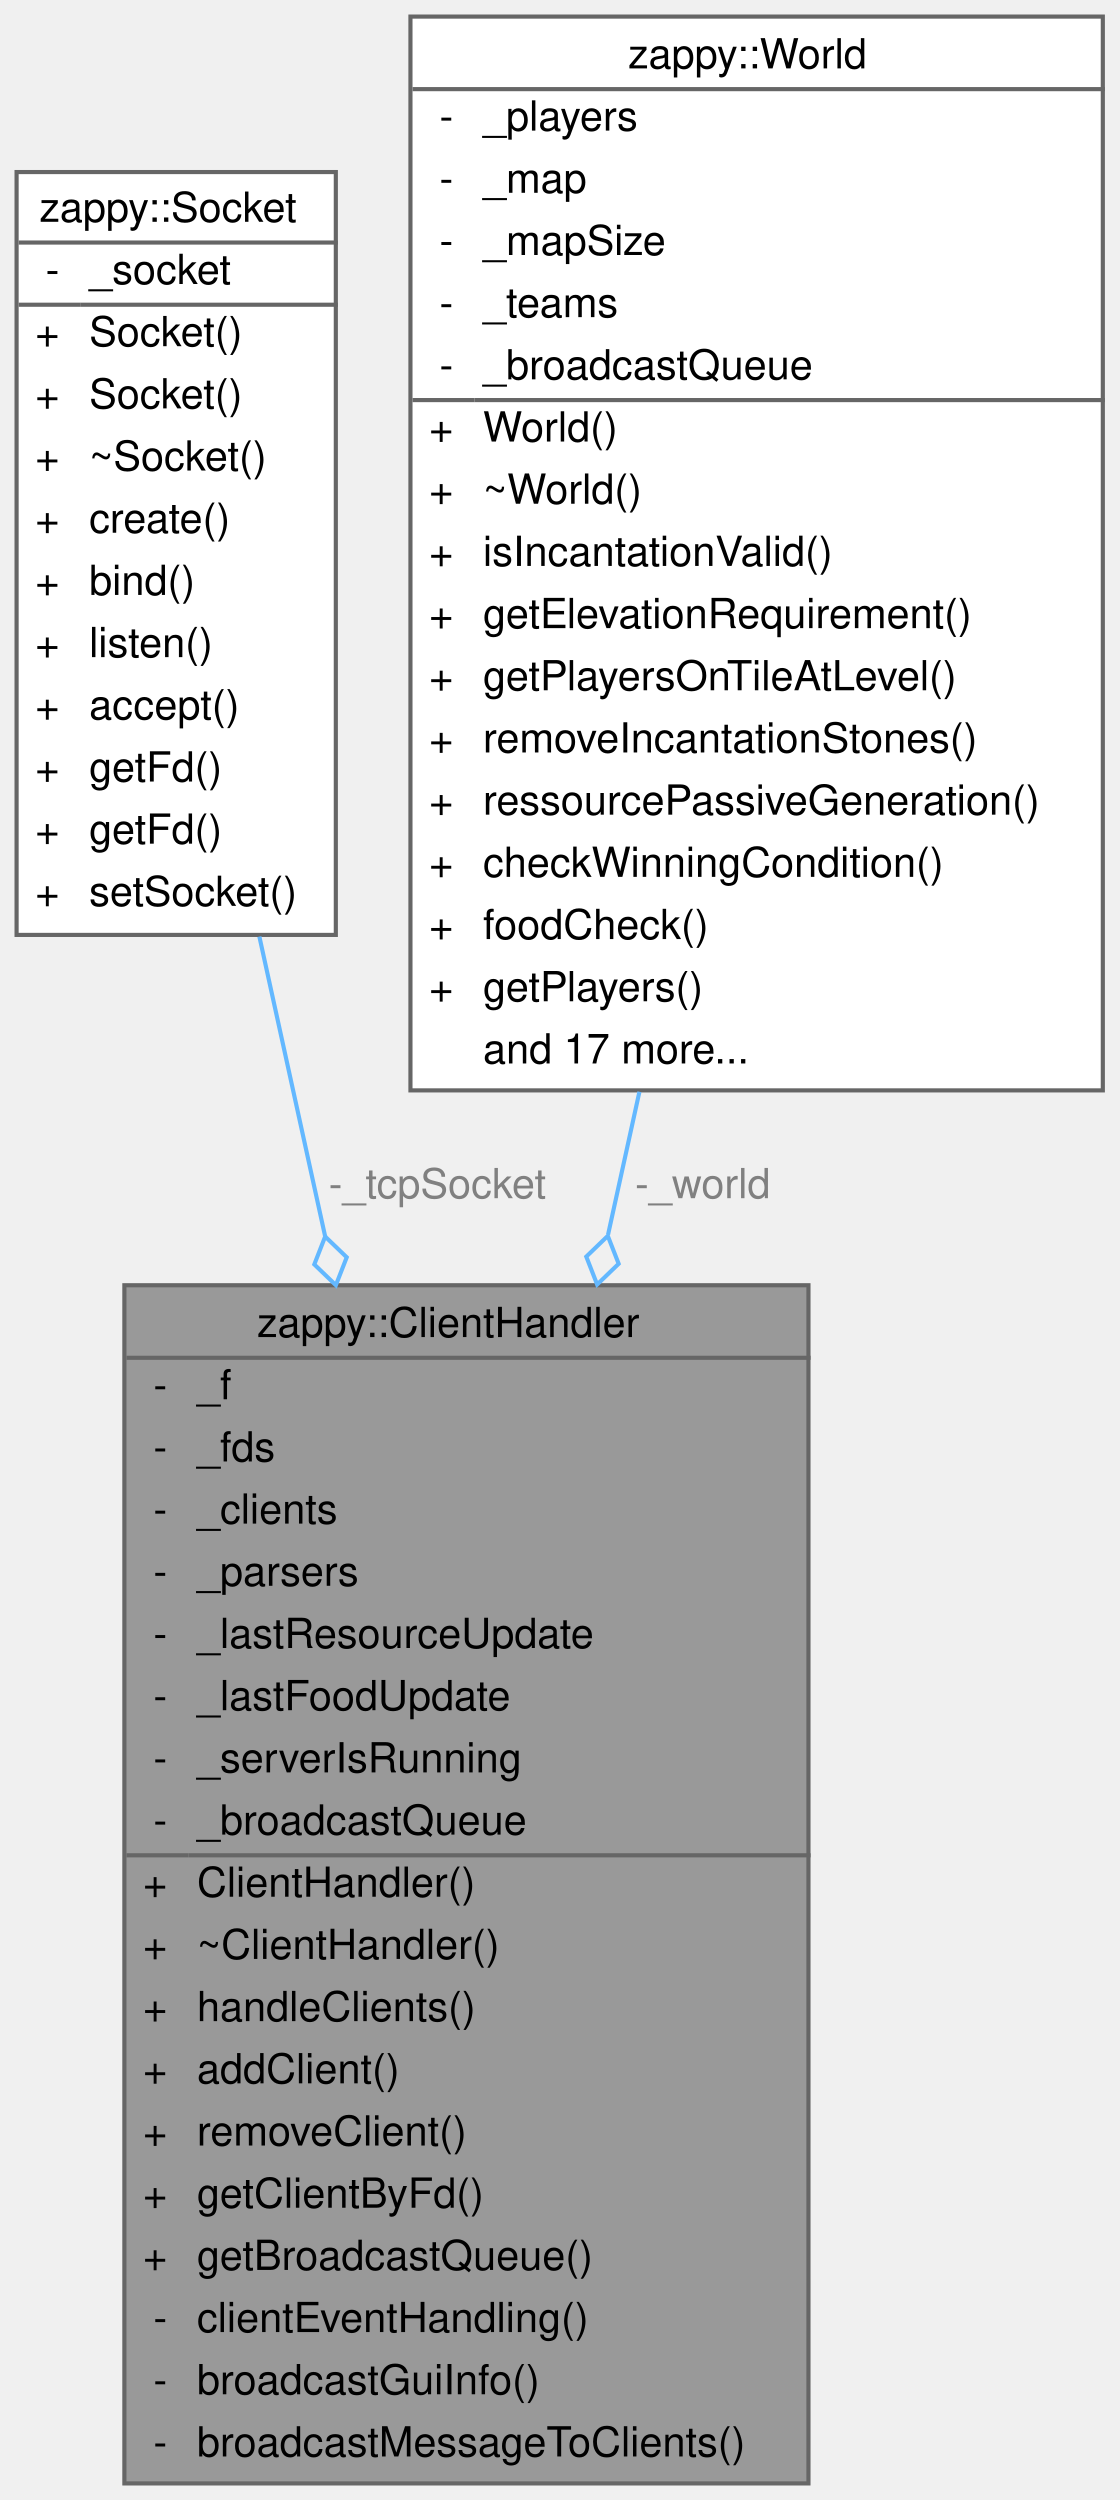
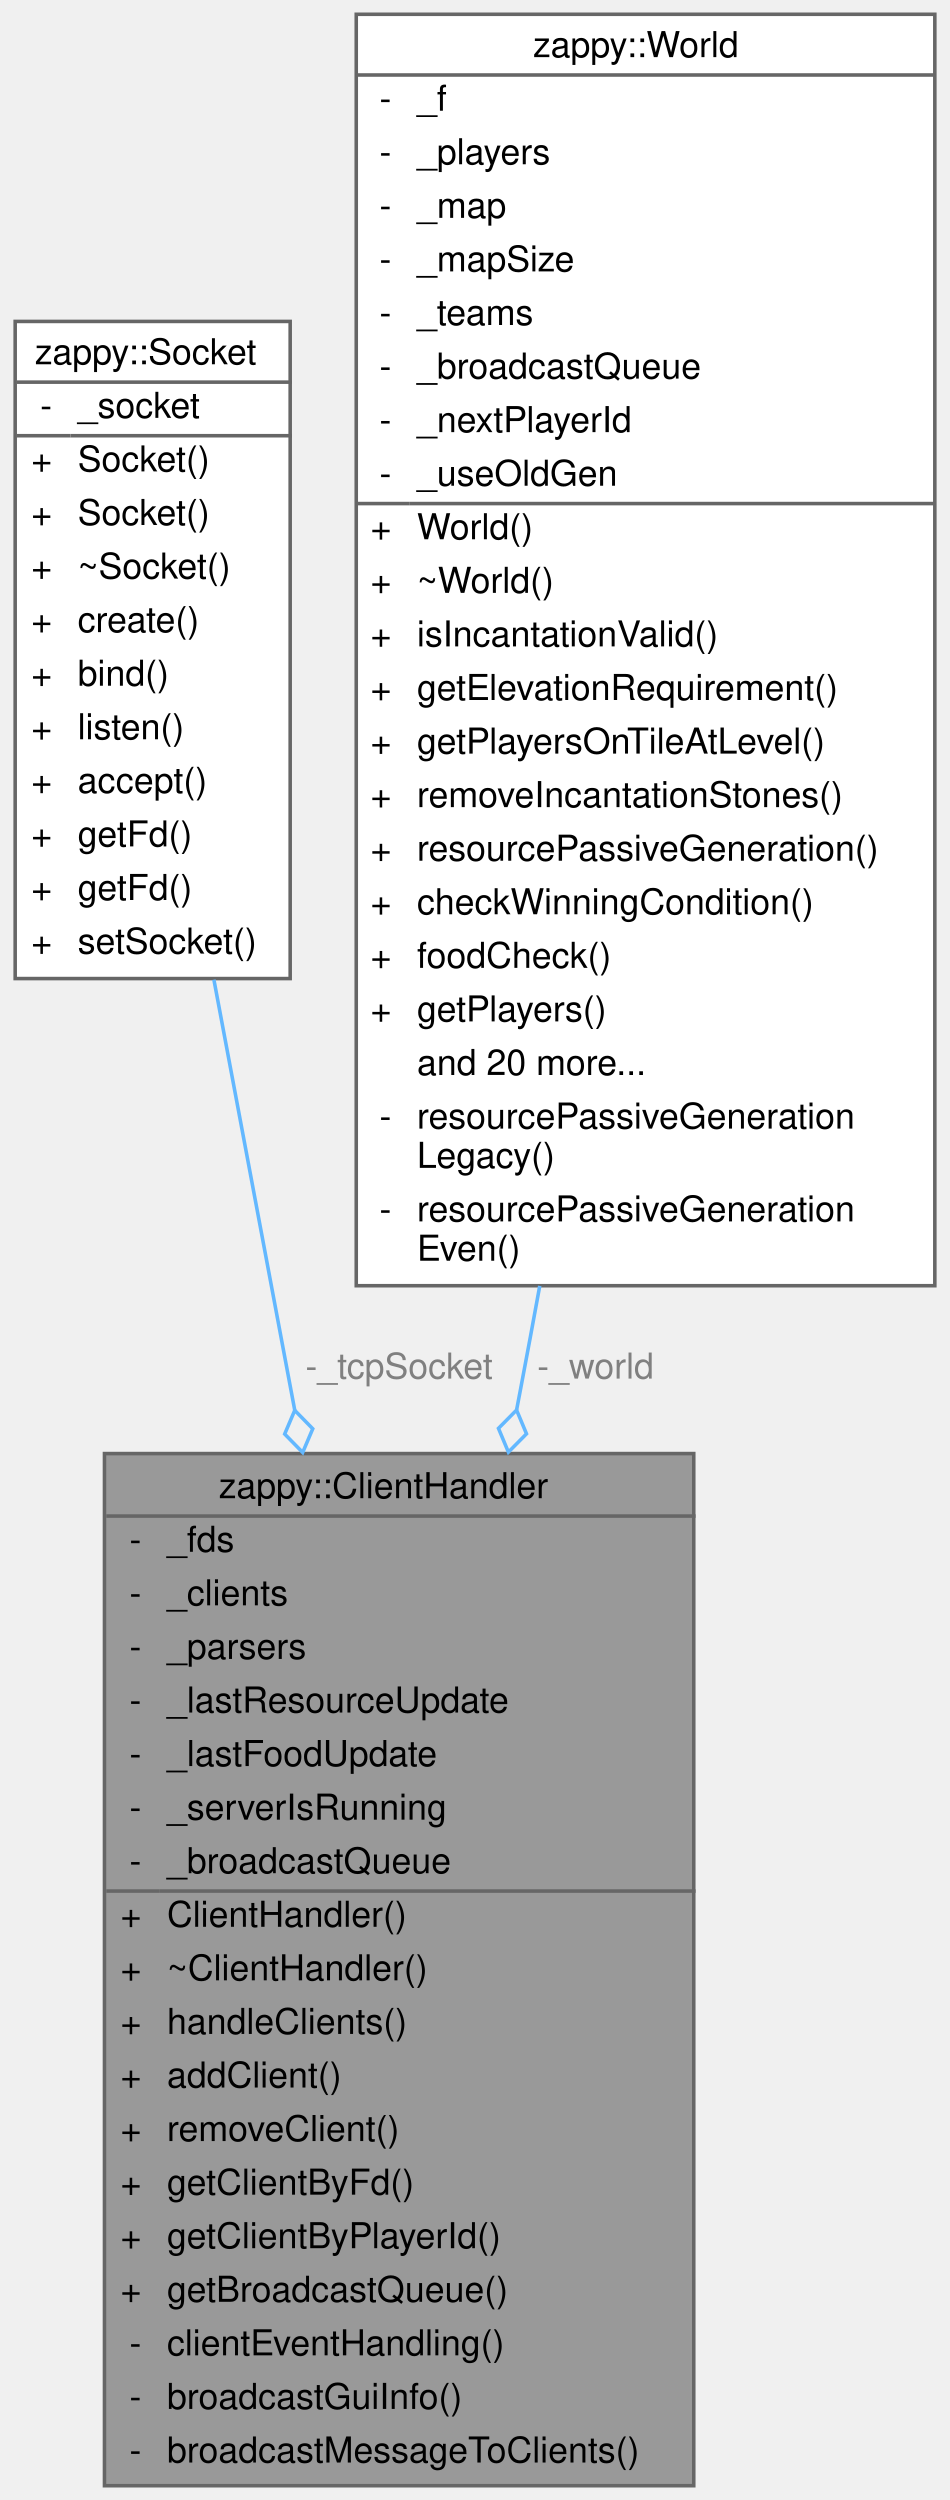
- <svg xmlns="http://www.w3.org/2000/svg" xmlns:xlink="http://www.w3.org/1999/xlink" width="270pt" height="603pt" viewBox="0.00 0.00 270.00 603.00">
-   <g id="graph0" class="graph" transform="scale(1 1) rotate(0) translate(4 599)">
+ <svg xmlns="http://www.w3.org/2000/svg" xmlns:xlink="http://www.w3.org/1999/xlink" width="266pt" height="700pt" viewBox="0.00 0.00 265.50 700.00">
+   <g id="graph0" class="graph" transform="scale(1 1) rotate(0) translate(4 696)">
    <g id="Node000001" class="node">
      <g id="a_Node000001">
        <a xlink:title=" ">
-           <polygon fill="#999999" stroke="transparent" points="191,-289 26,-289 26,0 191,0 191,-289" />
-           <text text-anchor="start" x="58" y="-276.5" font-family="Helvetica,sans-Serif" font-size="10.00">zappy::ClientHandler</text>
-           <text text-anchor="start" x="33" y="-261.5" font-family="Helvetica,sans-Serif" font-size="10.00">-</text>
-           <text text-anchor="start" x="43.5" y="-261.5" font-family="Helvetica,sans-Serif" font-size="10.00">_f</text>
-           <text text-anchor="start" x="33" y="-246.5" font-family="Helvetica,sans-Serif" font-size="10.00">-</text>
-           <text text-anchor="start" x="43.5" y="-246.5" font-family="Helvetica,sans-Serif" font-size="10.00">_fds</text>
-           <text text-anchor="start" x="33" y="-231.5" font-family="Helvetica,sans-Serif" font-size="10.00">-</text>
-           <text text-anchor="start" x="43.5" y="-231.5" font-family="Helvetica,sans-Serif" font-size="10.00">_clients</text>
-           <text text-anchor="start" x="33" y="-216.5" font-family="Helvetica,sans-Serif" font-size="10.00">-</text>
-           <text text-anchor="start" x="43.5" y="-216.5" font-family="Helvetica,sans-Serif" font-size="10.00">_parsers</text>
-           <text text-anchor="start" x="33" y="-201.5" font-family="Helvetica,sans-Serif" font-size="10.00">-</text>
-           <text text-anchor="start" x="43.5" y="-201.5" font-family="Helvetica,sans-Serif" font-size="10.00">_lastResourceUpdate</text>
-           <text text-anchor="start" x="33" y="-186.5" font-family="Helvetica,sans-Serif" font-size="10.00">-</text>
-           <text text-anchor="start" x="43.5" y="-186.5" font-family="Helvetica,sans-Serif" font-size="10.00">_lastFoodUpdate</text>
-           <text text-anchor="start" x="33" y="-171.5" font-family="Helvetica,sans-Serif" font-size="10.00">-</text>
-           <text text-anchor="start" x="43.5" y="-171.5" font-family="Helvetica,sans-Serif" font-size="10.00">_serverIsRunning</text>
-           <text text-anchor="start" x="33" y="-156.5" font-family="Helvetica,sans-Serif" font-size="10.00">-</text>
-           <text text-anchor="start" x="43.5" y="-156.5" font-family="Helvetica,sans-Serif" font-size="10.00">_broadcastQueue</text>
-           <text text-anchor="start" x="30.5" y="-141.5" font-family="Helvetica,sans-Serif" font-size="10.00">+</text>
-           <text text-anchor="start" x="43.5" y="-141.5" font-family="Helvetica,sans-Serif" font-size="10.00">ClientHandler()</text>
-           <text text-anchor="start" x="30.5" y="-126.5" font-family="Helvetica,sans-Serif" font-size="10.00">+</text>
-           <text text-anchor="start" x="43.5" y="-126.5" font-family="Helvetica,sans-Serif" font-size="10.00">~ClientHandler()</text>
-           <text text-anchor="start" x="30.5" y="-111.5" font-family="Helvetica,sans-Serif" font-size="10.00">+</text>
-           <text text-anchor="start" x="43.5" y="-111.5" font-family="Helvetica,sans-Serif" font-size="10.00">handleClients()</text>
-           <text text-anchor="start" x="30.5" y="-96.5" font-family="Helvetica,sans-Serif" font-size="10.00">+</text>
-           <text text-anchor="start" x="43.5" y="-96.5" font-family="Helvetica,sans-Serif" font-size="10.00">addClient()</text>
-           <text text-anchor="start" x="30.5" y="-81.5" font-family="Helvetica,sans-Serif" font-size="10.00">+</text>
-           <text text-anchor="start" x="43.5" y="-81.5" font-family="Helvetica,sans-Serif" font-size="10.00">removeClient()</text>
-           <text text-anchor="start" x="30.5" y="-66.5" font-family="Helvetica,sans-Serif" font-size="10.00">+</text>
-           <text text-anchor="start" x="43.5" y="-66.5" font-family="Helvetica,sans-Serif" font-size="10.00">getClientByFd()</text>
-           <text text-anchor="start" x="30.5" y="-51.5" font-family="Helvetica,sans-Serif" font-size="10.00">+</text>
-           <text text-anchor="start" x="43.5" y="-51.5" font-family="Helvetica,sans-Serif" font-size="10.00">getBroadcastQueue()</text>
-           <text text-anchor="start" x="33" y="-36.5" font-family="Helvetica,sans-Serif" font-size="10.00">-</text>
-           <text text-anchor="start" x="43.5" y="-36.5" font-family="Helvetica,sans-Serif" font-size="10.00">clientEventHandling()</text>
-           <text text-anchor="start" x="33" y="-21.5" font-family="Helvetica,sans-Serif" font-size="10.00">-</text>
-           <text text-anchor="start" x="43.5" y="-21.5" font-family="Helvetica,sans-Serif" font-size="10.00">broadcastGuiInfo()</text>
-           <text text-anchor="start" x="33" y="-6.5" font-family="Helvetica,sans-Serif" font-size="10.00">-</text>
-           <text text-anchor="start" x="43.5" y="-6.5" font-family="Helvetica,sans-Serif" font-size="10.00">broadcastMessageToClients()</text>
-           <polygon fill="#666666" stroke="#666666" points="26.5,-271.5 26.5,-271.5 191.5,-271.5 191.5,-271.5 26.5,-271.5" />
-           <polygon fill="#666666" stroke="#666666" points="26.5,-151.5 26.5,-151.5 41.5,-151.5 41.5,-151.5 26.5,-151.5" />
-           <polygon fill="#666666" stroke="#666666" points="41.5,-151.5 41.5,-151.5 191.5,-151.5 191.5,-151.5 41.5,-151.5" />
-           <polygon fill="none" stroke="#666666" points="26,0 26,-289 191,-289 191,0 26,0" />
+           <polygon fill="#999999" stroke="transparent" points="190,-289 25,-289 25,0 190,0 190,-289" />
+           <text text-anchor="start" x="57" y="-276.5" font-family="Helvetica,sans-Serif" font-size="10.00">zappy::ClientHandler</text>
+           <text text-anchor="start" x="32" y="-261.5" font-family="Helvetica,sans-Serif" font-size="10.00">-</text>
+           <text text-anchor="start" x="42.5" y="-261.5" font-family="Helvetica,sans-Serif" font-size="10.00">_fds</text>
+           <text text-anchor="start" x="32" y="-246.5" font-family="Helvetica,sans-Serif" font-size="10.00">-</text>
+           <text text-anchor="start" x="42.5" y="-246.5" font-family="Helvetica,sans-Serif" font-size="10.00">_clients</text>
+           <text text-anchor="start" x="32" y="-231.5" font-family="Helvetica,sans-Serif" font-size="10.00">-</text>
+           <text text-anchor="start" x="42.5" y="-231.5" font-family="Helvetica,sans-Serif" font-size="10.00">_parsers</text>
+           <text text-anchor="start" x="32" y="-216.5" font-family="Helvetica,sans-Serif" font-size="10.00">-</text>
+           <text text-anchor="start" x="42.5" y="-216.5" font-family="Helvetica,sans-Serif" font-size="10.00">_lastResourceUpdate</text>
+           <text text-anchor="start" x="32" y="-201.5" font-family="Helvetica,sans-Serif" font-size="10.00">-</text>
+           <text text-anchor="start" x="42.5" y="-201.5" font-family="Helvetica,sans-Serif" font-size="10.00">_lastFoodUpdate</text>
+           <text text-anchor="start" x="32" y="-186.5" font-family="Helvetica,sans-Serif" font-size="10.00">-</text>
+           <text text-anchor="start" x="42.5" y="-186.5" font-family="Helvetica,sans-Serif" font-size="10.00">_serverIsRunning</text>
+           <text text-anchor="start" x="32" y="-171.5" font-family="Helvetica,sans-Serif" font-size="10.00">-</text>
+           <text text-anchor="start" x="42.5" y="-171.5" font-family="Helvetica,sans-Serif" font-size="10.00">_broadcastQueue</text>
+           <text text-anchor="start" x="29.5" y="-156.5" font-family="Helvetica,sans-Serif" font-size="10.00">+</text>
+           <text text-anchor="start" x="42.5" y="-156.5" font-family="Helvetica,sans-Serif" font-size="10.00">ClientHandler()</text>
+           <text text-anchor="start" x="29.5" y="-141.5" font-family="Helvetica,sans-Serif" font-size="10.00">+</text>
+           <text text-anchor="start" x="42.5" y="-141.5" font-family="Helvetica,sans-Serif" font-size="10.00">~ClientHandler()</text>
+           <text text-anchor="start" x="29.5" y="-126.5" font-family="Helvetica,sans-Serif" font-size="10.00">+</text>
+           <text text-anchor="start" x="42.5" y="-126.5" font-family="Helvetica,sans-Serif" font-size="10.00">handleClients()</text>
+           <text text-anchor="start" x="29.5" y="-111.5" font-family="Helvetica,sans-Serif" font-size="10.00">+</text>
+           <text text-anchor="start" x="42.5" y="-111.5" font-family="Helvetica,sans-Serif" font-size="10.00">addClient()</text>
+           <text text-anchor="start" x="29.5" y="-96.5" font-family="Helvetica,sans-Serif" font-size="10.00">+</text>
+           <text text-anchor="start" x="42.5" y="-96.5" font-family="Helvetica,sans-Serif" font-size="10.00">removeClient()</text>
+           <text text-anchor="start" x="29.5" y="-81.5" font-family="Helvetica,sans-Serif" font-size="10.00">+</text>
+           <text text-anchor="start" x="42.5" y="-81.5" font-family="Helvetica,sans-Serif" font-size="10.00">getClientByFd()</text>
+           <text text-anchor="start" x="29.5" y="-66.5" font-family="Helvetica,sans-Serif" font-size="10.00">+</text>
+           <text text-anchor="start" x="42.5" y="-66.5" font-family="Helvetica,sans-Serif" font-size="10.00">getClientByPlayerId()</text>
+           <text text-anchor="start" x="29.5" y="-51.5" font-family="Helvetica,sans-Serif" font-size="10.00">+</text>
+           <text text-anchor="start" x="42.5" y="-51.5" font-family="Helvetica,sans-Serif" font-size="10.00">getBroadcastQueue()</text>
+           <text text-anchor="start" x="32" y="-36.5" font-family="Helvetica,sans-Serif" font-size="10.00">-</text>
+           <text text-anchor="start" x="42.5" y="-36.5" font-family="Helvetica,sans-Serif" font-size="10.00">clientEventHandling()</text>
+           <text text-anchor="start" x="32" y="-21.5" font-family="Helvetica,sans-Serif" font-size="10.00">-</text>
+           <text text-anchor="start" x="42.5" y="-21.5" font-family="Helvetica,sans-Serif" font-size="10.00">broadcastGuiInfo()</text>
+           <text text-anchor="start" x="32" y="-6.5" font-family="Helvetica,sans-Serif" font-size="10.00">-</text>
+           <text text-anchor="start" x="42.5" y="-6.5" font-family="Helvetica,sans-Serif" font-size="10.00">broadcastMessageToClients()</text>
+           <polygon fill="#666666" stroke="#666666" points="25.5,-271.5 25.5,-271.5 190.5,-271.5 190.5,-271.5 25.5,-271.5" />
+           <polygon fill="#666666" stroke="#666666" points="25.5,-166.5 25.5,-166.5 40.5,-166.5 40.5,-166.5 25.5,-166.5" />
+           <polygon fill="#666666" stroke="#666666" points="40.5,-166.5 40.5,-166.5 190.5,-166.5 190.5,-166.5 40.5,-166.5" />
+           <polygon fill="none" stroke="#666666" points="25,0 25,-289 190,-289 190,0 25,0" />
        </a>
      </g>
    </g>
    <g id="Node000002" class="node">
      <g id="a_Node000002">
        <a xlink:href="classzappy_1_1Socket.html" target="_top" xlink:title="Thin RAII wrapper around a single BSD socket file descriptor.">
-           <polygon fill="white" stroke="transparent" points="77,-557.5 0,-557.5 0,-373.5 77,-373.5 77,-557.5" />
-           <text text-anchor="start" x="5.5" y="-545.5" font-family="Helvetica,sans-Serif" font-size="10.00">zappy::Socket</text>
-           <text text-anchor="start" x="7" y="-530.5" font-family="Helvetica,sans-Serif" font-size="10.00">-</text>
-           <text text-anchor="start" x="17.5" y="-530.5" font-family="Helvetica,sans-Serif" font-size="10.00">_socket</text>
-           <text text-anchor="start" x="4.5" y="-515.5" font-family="Helvetica,sans-Serif" font-size="10.00">+</text>
-           <text text-anchor="start" x="17.5" y="-515.5" font-family="Helvetica,sans-Serif" font-size="10.00">Socket()</text>
-           <text text-anchor="start" x="4.5" y="-500.5" font-family="Helvetica,sans-Serif" font-size="10.00">+</text>
-           <text text-anchor="start" x="17.5" y="-500.5" font-family="Helvetica,sans-Serif" font-size="10.00">Socket()</text>
-           <text text-anchor="start" x="4.5" y="-485.5" font-family="Helvetica,sans-Serif" font-size="10.00">+</text>
-           <text text-anchor="start" x="17.5" y="-485.5" font-family="Helvetica,sans-Serif" font-size="10.00">~Socket()</text>
-           <text text-anchor="start" x="4.5" y="-470.5" font-family="Helvetica,sans-Serif" font-size="10.00">+</text>
-           <text text-anchor="start" x="17.5" y="-470.5" font-family="Helvetica,sans-Serif" font-size="10.00">create()</text>
-           <text text-anchor="start" x="4.5" y="-455.5" font-family="Helvetica,sans-Serif" font-size="10.00">+</text>
-           <text text-anchor="start" x="17.5" y="-455.5" font-family="Helvetica,sans-Serif" font-size="10.00">bind()</text>
-           <text text-anchor="start" x="4.5" y="-440.5" font-family="Helvetica,sans-Serif" font-size="10.00">+</text>
-           <text text-anchor="start" x="17.5" y="-440.5" font-family="Helvetica,sans-Serif" font-size="10.00">listen()</text>
-           <text text-anchor="start" x="4.5" y="-425.5" font-family="Helvetica,sans-Serif" font-size="10.00">+</text>
-           <text text-anchor="start" x="17.5" y="-425.5" font-family="Helvetica,sans-Serif" font-size="10.00">accept()</text>
-           <text text-anchor="start" x="4.5" y="-410.5" font-family="Helvetica,sans-Serif" font-size="10.00">+</text>
-           <text text-anchor="start" x="17.5" y="-410.5" font-family="Helvetica,sans-Serif" font-size="10.00">getFd()</text>
-           <text text-anchor="start" x="4.5" y="-395.5" font-family="Helvetica,sans-Serif" font-size="10.00">+</text>
-           <text text-anchor="start" x="17.5" y="-395.5" font-family="Helvetica,sans-Serif" font-size="10.00">getFd()</text>
-           <text text-anchor="start" x="4.5" y="-380.5" font-family="Helvetica,sans-Serif" font-size="10.00">+</text>
-           <text text-anchor="start" x="17.5" y="-380.5" font-family="Helvetica,sans-Serif" font-size="10.00">setSocket()</text>
-           <polygon fill="#666666" stroke="#666666" points="0.5,-540.5 0.5,-540.5 77.5,-540.5 77.5,-540.5 0.5,-540.5" />
-           <polygon fill="#666666" stroke="#666666" points="0.5,-525.5 0.5,-525.5 15.5,-525.5 15.5,-525.5 0.5,-525.5" />
-           <polygon fill="#666666" stroke="#666666" points="15.5,-525.5 15.5,-525.5 77.5,-525.5 77.5,-525.5 15.5,-525.5" />
-           <polygon fill="none" stroke="#666666" points="0,-373.5 0,-557.5 77,-557.5 77,-373.5 0,-373.5" />
+           <polygon fill="white" stroke="transparent" points="77,-606 0,-606 0,-422 77,-422 77,-606" />
+           <text text-anchor="start" x="5.5" y="-594" font-family="Helvetica,sans-Serif" font-size="10.00">zappy::Socket</text>
+           <text text-anchor="start" x="7" y="-579" font-family="Helvetica,sans-Serif" font-size="10.00">-</text>
+           <text text-anchor="start" x="17.5" y="-579" font-family="Helvetica,sans-Serif" font-size="10.00">_socket</text>
+           <text text-anchor="start" x="4.5" y="-564" font-family="Helvetica,sans-Serif" font-size="10.00">+</text>
+           <text text-anchor="start" x="17.5" y="-564" font-family="Helvetica,sans-Serif" font-size="10.00">Socket()</text>
+           <text text-anchor="start" x="4.5" y="-549" font-family="Helvetica,sans-Serif" font-size="10.00">+</text>
+           <text text-anchor="start" x="17.5" y="-549" font-family="Helvetica,sans-Serif" font-size="10.00">Socket()</text>
+           <text text-anchor="start" x="4.5" y="-534" font-family="Helvetica,sans-Serif" font-size="10.00">+</text>
+           <text text-anchor="start" x="17.5" y="-534" font-family="Helvetica,sans-Serif" font-size="10.00">~Socket()</text>
+           <text text-anchor="start" x="4.5" y="-519" font-family="Helvetica,sans-Serif" font-size="10.00">+</text>
+           <text text-anchor="start" x="17.5" y="-519" font-family="Helvetica,sans-Serif" font-size="10.00">create()</text>
+           <text text-anchor="start" x="4.5" y="-504" font-family="Helvetica,sans-Serif" font-size="10.00">+</text>
+           <text text-anchor="start" x="17.5" y="-504" font-family="Helvetica,sans-Serif" font-size="10.00">bind()</text>
+           <text text-anchor="start" x="4.5" y="-489" font-family="Helvetica,sans-Serif" font-size="10.00">+</text>
+           <text text-anchor="start" x="17.5" y="-489" font-family="Helvetica,sans-Serif" font-size="10.00">listen()</text>
+           <text text-anchor="start" x="4.5" y="-474" font-family="Helvetica,sans-Serif" font-size="10.00">+</text>
+           <text text-anchor="start" x="17.5" y="-474" font-family="Helvetica,sans-Serif" font-size="10.00">accept()</text>
+           <text text-anchor="start" x="4.5" y="-459" font-family="Helvetica,sans-Serif" font-size="10.00">+</text>
+           <text text-anchor="start" x="17.5" y="-459" font-family="Helvetica,sans-Serif" font-size="10.00">getFd()</text>
+           <text text-anchor="start" x="4.5" y="-444" font-family="Helvetica,sans-Serif" font-size="10.00">+</text>
+           <text text-anchor="start" x="17.5" y="-444" font-family="Helvetica,sans-Serif" font-size="10.00">getFd()</text>
+           <text text-anchor="start" x="4.5" y="-429" font-family="Helvetica,sans-Serif" font-size="10.00">+</text>
+           <text text-anchor="start" x="17.5" y="-429" font-family="Helvetica,sans-Serif" font-size="10.00">setSocket()</text>
+           <polygon fill="#666666" stroke="#666666" points="0.5,-589 0.5,-589 77.5,-589 77.5,-589 0.5,-589" />
+           <polygon fill="#666666" stroke="#666666" points="0.5,-574 0.5,-574 15.5,-574 15.5,-574 0.5,-574" />
+           <polygon fill="#666666" stroke="#666666" points="15.5,-574 15.5,-574 77.5,-574 77.5,-574 15.5,-574" />
+           <polygon fill="none" stroke="#666666" points="0,-422 0,-606 77,-606 77,-422 0,-422" />
        </a>
      </g>
    </g>
    <g id="edge1_Node000001_Node000002" class="edge">
      <g id="a_edge1_Node000001_Node000002">
        <a xlink:title=" ">
-           <path fill="none" stroke="#63b8ff" d="M58.56,-373.09C63.53,-350.44 68.99,-325.54 74.43,-300.77" />
-           <polygon fill="none" stroke="#63b8ff" points="74.43,-300.74 71.81,-294.02 77.01,-289.02 79.63,-295.74 74.43,-300.74" />
+           <path fill="none" stroke="#63b8ff" d="M55.64,-421.69C62.49,-385.23 70.57,-342.22 78.28,-301.13" />
+           <polygon fill="none" stroke="#63b8ff" points="78.28,-301.1 75.46,-294.47 80.5,-289.31 83.32,-295.94 78.28,-301.1" />
        </a>
      </g>
-       <text text-anchor="middle" x="101.5" y="-310" font-family="Helvetica,sans-Serif" font-size="10.00" fill="grey"> -_tcpSocket</text>
+       <text text-anchor="middle" x="107.5" y="-310" font-family="Helvetica,sans-Serif" font-size="10.00" fill="grey"> -_tcpSocket</text>
    </g>
    <g id="Node000003" class="node">
      <g id="a_Node000003">
        <a xlink:href="classzappy_1_1World.html" target="_top" xlink:title="The authoritative game state: the map, the players, the teams, and the simulation rules that act on t...">
-           <polygon fill="white" stroke="transparent" points="262,-595 95,-595 95,-336 262,-336 262,-595" />
-           <text text-anchor="start" x="147.5" y="-582.5" font-family="Helvetica,sans-Serif" font-size="10.00">zappy::World</text>
-           <text text-anchor="start" x="102" y="-567.5" font-family="Helvetica,sans-Serif" font-size="10.00">-</text>
-           <text text-anchor="start" x="112.5" y="-567.5" font-family="Helvetica,sans-Serif" font-size="10.00">_players</text>
-           <text text-anchor="start" x="102" y="-552.5" font-family="Helvetica,sans-Serif" font-size="10.00">-</text>
-           <text text-anchor="start" x="112.5" y="-552.5" font-family="Helvetica,sans-Serif" font-size="10.00">_map</text>
-           <text text-anchor="start" x="102" y="-537.5" font-family="Helvetica,sans-Serif" font-size="10.00">-</text>
-           <text text-anchor="start" x="112.5" y="-537.5" font-family="Helvetica,sans-Serif" font-size="10.00">_mapSize</text>
-           <text text-anchor="start" x="102" y="-522.5" font-family="Helvetica,sans-Serif" font-size="10.00">-</text>
-           <text text-anchor="start" x="112.5" y="-522.5" font-family="Helvetica,sans-Serif" font-size="10.00">_teams</text>
-           <text text-anchor="start" x="102" y="-507.5" font-family="Helvetica,sans-Serif" font-size="10.00">-</text>
-           <text text-anchor="start" x="112.5" y="-507.5" font-family="Helvetica,sans-Serif" font-size="10.00">_broadcastQueue</text>
-           <text text-anchor="start" x="99.5" y="-492.5" font-family="Helvetica,sans-Serif" font-size="10.00">+</text>
-           <text text-anchor="start" x="112.5" y="-492.5" font-family="Helvetica,sans-Serif" font-size="10.00">World()</text>
-           <text text-anchor="start" x="99.5" y="-477.5" font-family="Helvetica,sans-Serif" font-size="10.00">+</text>
-           <text text-anchor="start" x="112.5" y="-477.5" font-family="Helvetica,sans-Serif" font-size="10.00">~World()</text>
-           <text text-anchor="start" x="99.5" y="-462.5" font-family="Helvetica,sans-Serif" font-size="10.00">+</text>
-           <text text-anchor="start" x="112.5" y="-462.5" font-family="Helvetica,sans-Serif" font-size="10.00">isIncantationValid()</text>
-           <text text-anchor="start" x="99.5" y="-447.5" font-family="Helvetica,sans-Serif" font-size="10.00">+</text>
-           <text text-anchor="start" x="112.5" y="-447.5" font-family="Helvetica,sans-Serif" font-size="10.00">getElevationRequirement()</text>
-           <text text-anchor="start" x="99.5" y="-432.5" font-family="Helvetica,sans-Serif" font-size="10.00">+</text>
-           <text text-anchor="start" x="112.5" y="-432.5" font-family="Helvetica,sans-Serif" font-size="10.00">getPlayersOnTileAtLevel()</text>
-           <text text-anchor="start" x="99.5" y="-417.5" font-family="Helvetica,sans-Serif" font-size="10.00">+</text>
-           <text text-anchor="start" x="112.5" y="-417.5" font-family="Helvetica,sans-Serif" font-size="10.00">removeIncantationStones()</text>
-           <text text-anchor="start" x="99.5" y="-402.5" font-family="Helvetica,sans-Serif" font-size="10.00">+</text>
-           <text text-anchor="start" x="112.5" y="-402.5" font-family="Helvetica,sans-Serif" font-size="10.00">ressourcePassiveGeneration()</text>
-           <text text-anchor="start" x="99.5" y="-387.5" font-family="Helvetica,sans-Serif" font-size="10.00">+</text>
-           <text text-anchor="start" x="112.5" y="-387.5" font-family="Helvetica,sans-Serif" font-size="10.00">checkWinningCondition()</text>
-           <text text-anchor="start" x="99.5" y="-372.5" font-family="Helvetica,sans-Serif" font-size="10.00">+</text>
-           <text text-anchor="start" x="112.5" y="-372.5" font-family="Helvetica,sans-Serif" font-size="10.00">foodCheck()</text>
-           <text text-anchor="start" x="99.5" y="-357.5" font-family="Helvetica,sans-Serif" font-size="10.00">+</text>
-           <text text-anchor="start" x="112.5" y="-357.5" font-family="Helvetica,sans-Serif" font-size="10.00">getPlayers()</text>
-           <text text-anchor="start" x="112.5" y="-342.5" font-family="Helvetica,sans-Serif" font-size="10.00">and 17 more...</text>
-           <polygon fill="#666666" stroke="#666666" points="95.5,-577.5 95.5,-577.5 262.5,-577.5 262.5,-577.5 95.5,-577.5" />
-           <polygon fill="#666666" stroke="#666666" points="95.5,-502.5 95.5,-502.5 110.5,-502.5 110.5,-502.5 95.5,-502.5" />
-           <polygon fill="#666666" stroke="#666666" points="110.5,-502.5 110.5,-502.5 262.5,-502.5 262.5,-502.5 110.5,-502.5" />
-           <polygon fill="none" stroke="#666666" points="95,-336 95,-595 262,-595 262,-336 95,-336" />
+           <polygon fill="white" stroke="transparent" points="257.5,-692 95.5,-692 95.5,-336 257.5,-336 257.5,-692" />
+           <text text-anchor="start" x="145" y="-680" font-family="Helvetica,sans-Serif" font-size="10.00">zappy::World</text>
+           <text text-anchor="start" x="102" y="-665" font-family="Helvetica,sans-Serif" font-size="10.00">-</text>
+           <text text-anchor="start" x="112.5" y="-665" font-family="Helvetica,sans-Serif" font-size="10.00">_f</text>
+           <text text-anchor="start" x="102" y="-650" font-family="Helvetica,sans-Serif" font-size="10.00">-</text>
+           <text text-anchor="start" x="112.5" y="-650" font-family="Helvetica,sans-Serif" font-size="10.00">_players</text>
+           <text text-anchor="start" x="102" y="-635" font-family="Helvetica,sans-Serif" font-size="10.00">-</text>
+           <text text-anchor="start" x="112.5" y="-635" font-family="Helvetica,sans-Serif" font-size="10.00">_map</text>
+           <text text-anchor="start" x="102" y="-620" font-family="Helvetica,sans-Serif" font-size="10.00">-</text>
+           <text text-anchor="start" x="112.5" y="-620" font-family="Helvetica,sans-Serif" font-size="10.00">_mapSize</text>
+           <text text-anchor="start" x="102" y="-605" font-family="Helvetica,sans-Serif" font-size="10.00">-</text>
+           <text text-anchor="start" x="112.5" y="-605" font-family="Helvetica,sans-Serif" font-size="10.00">_teams</text>
+           <text text-anchor="start" x="102" y="-590" font-family="Helvetica,sans-Serif" font-size="10.00">-</text>
+           <text text-anchor="start" x="112.5" y="-590" font-family="Helvetica,sans-Serif" font-size="10.00">_broadcastQueue</text>
+           <text text-anchor="start" x="102" y="-575" font-family="Helvetica,sans-Serif" font-size="10.00">-</text>
+           <text text-anchor="start" x="112.5" y="-575" font-family="Helvetica,sans-Serif" font-size="10.00">_nextPlayerId</text>
+           <text text-anchor="start" x="102" y="-560" font-family="Helvetica,sans-Serif" font-size="10.00">-</text>
+           <text text-anchor="start" x="112.5" y="-560" font-family="Helvetica,sans-Serif" font-size="10.00">_useOldGen</text>
+           <text text-anchor="start" x="99.5" y="-545" font-family="Helvetica,sans-Serif" font-size="10.00">+</text>
+           <text text-anchor="start" x="112.5" y="-545" font-family="Helvetica,sans-Serif" font-size="10.00">World()</text>
+           <text text-anchor="start" x="99.5" y="-530" font-family="Helvetica,sans-Serif" font-size="10.00">+</text>
+           <text text-anchor="start" x="112.5" y="-530" font-family="Helvetica,sans-Serif" font-size="10.00">~World()</text>
+           <text text-anchor="start" x="99.5" y="-515" font-family="Helvetica,sans-Serif" font-size="10.00">+</text>
+           <text text-anchor="start" x="112.5" y="-515" font-family="Helvetica,sans-Serif" font-size="10.00">isIncantationValid()</text>
+           <text text-anchor="start" x="99.5" y="-500" font-family="Helvetica,sans-Serif" font-size="10.00">+</text>
+           <text text-anchor="start" x="112.5" y="-500" font-family="Helvetica,sans-Serif" font-size="10.00">getElevationRequirement()</text>
+           <text text-anchor="start" x="99.5" y="-485" font-family="Helvetica,sans-Serif" font-size="10.00">+</text>
+           <text text-anchor="start" x="112.5" y="-485" font-family="Helvetica,sans-Serif" font-size="10.00">getPlayersOnTileAtLevel()</text>
+           <text text-anchor="start" x="99.5" y="-470" font-family="Helvetica,sans-Serif" font-size="10.00">+</text>
+           <text text-anchor="start" x="112.5" y="-470" font-family="Helvetica,sans-Serif" font-size="10.00">removeIncantationStones()</text>
+           <text text-anchor="start" x="99.5" y="-455" font-family="Helvetica,sans-Serif" font-size="10.00">+</text>
+           <text text-anchor="start" x="112.5" y="-455" font-family="Helvetica,sans-Serif" font-size="10.00">resourcePassiveGeneration()</text>
+           <text text-anchor="start" x="99.5" y="-440" font-family="Helvetica,sans-Serif" font-size="10.00">+</text>
+           <text text-anchor="start" x="112.5" y="-440" font-family="Helvetica,sans-Serif" font-size="10.00">checkWinningCondition()</text>
+           <text text-anchor="start" x="99.5" y="-425" font-family="Helvetica,sans-Serif" font-size="10.00">+</text>
+           <text text-anchor="start" x="112.5" y="-425" font-family="Helvetica,sans-Serif" font-size="10.00">foodCheck()</text>
+           <text text-anchor="start" x="99.5" y="-410" font-family="Helvetica,sans-Serif" font-size="10.00">+</text>
+           <text text-anchor="start" x="112.5" y="-410" font-family="Helvetica,sans-Serif" font-size="10.00">getPlayers()</text>
+           <text text-anchor="start" x="112.5" y="-395" font-family="Helvetica,sans-Serif" font-size="10.00">and 20 more...</text>
+           <text text-anchor="start" x="102" y="-380" font-family="Helvetica,sans-Serif" font-size="10.00">-</text>
+           <text text-anchor="start" x="112.5" y="-380" font-family="Helvetica,sans-Serif" font-size="10.00">resourcePassiveGeneration</text>
+           <text text-anchor="start" x="112.5" y="-369" font-family="Helvetica,sans-Serif" font-size="10.00">Legacy()</text>
+           <text text-anchor="start" x="102" y="-354" font-family="Helvetica,sans-Serif" font-size="10.00">-</text>
+           <text text-anchor="start" x="112.5" y="-354" font-family="Helvetica,sans-Serif" font-size="10.00">resourcePassiveGeneration</text>
+           <text text-anchor="start" x="112.5" y="-343" font-family="Helvetica,sans-Serif" font-size="10.00">Even()</text>
+           <polygon fill="#666666" stroke="#666666" points="95.5,-675 95.5,-675 257.5,-675 257.5,-675 95.5,-675" />
+           <polygon fill="#666666" stroke="#666666" points="95.5,-555 95.5,-555 110.5,-555 110.5,-555 95.5,-555" />
+           <polygon fill="#666666" stroke="#666666" points="110.5,-555 110.5,-555 257.5,-555 257.5,-555 110.5,-555" />
+           <polygon fill="none" stroke="#666666" points="95.5,-336 95.5,-692 257.5,-692 257.5,-336 95.5,-336" />
        </a>
      </g>
    </g>
    <g id="edge2_Node000001_Node000003" class="edge">
      <g id="a_edge2_Node000001_Node000003">
        <a xlink:title=" ">
-           <path fill="none" stroke="#63b8ff" d="M150.23,-335.67C147.74,-324.31 145.2,-312.74 142.66,-301.19" />
-           <polygon fill="none" stroke="#63b8ff" points="142.6,-300.9 137.41,-295.9 140.03,-289.18 145.22,-294.18 142.6,-300.9" />
+           <path fill="none" stroke="#63b8ff" d="M146.88,-335.94C145.09,-326.14 143.3,-316.44 141.5,-307 141.14,-305.11 140.78,-303.2 140.41,-301.29" />
+           <polygon fill="none" stroke="#63b8ff" points="140.39,-301.19 135.32,-296.06 138.1,-289.41 143.17,-294.53 140.39,-301.19" />
        </a>
      </g>
-       <text text-anchor="middle" x="165.5" y="-310" font-family="Helvetica,sans-Serif" font-size="10.00" fill="grey"> -_world</text>
+       <text text-anchor="middle" x="162.5" y="-310" font-family="Helvetica,sans-Serif" font-size="10.00" fill="grey"> -_world</text>
    </g>
  </g>
</svg>
